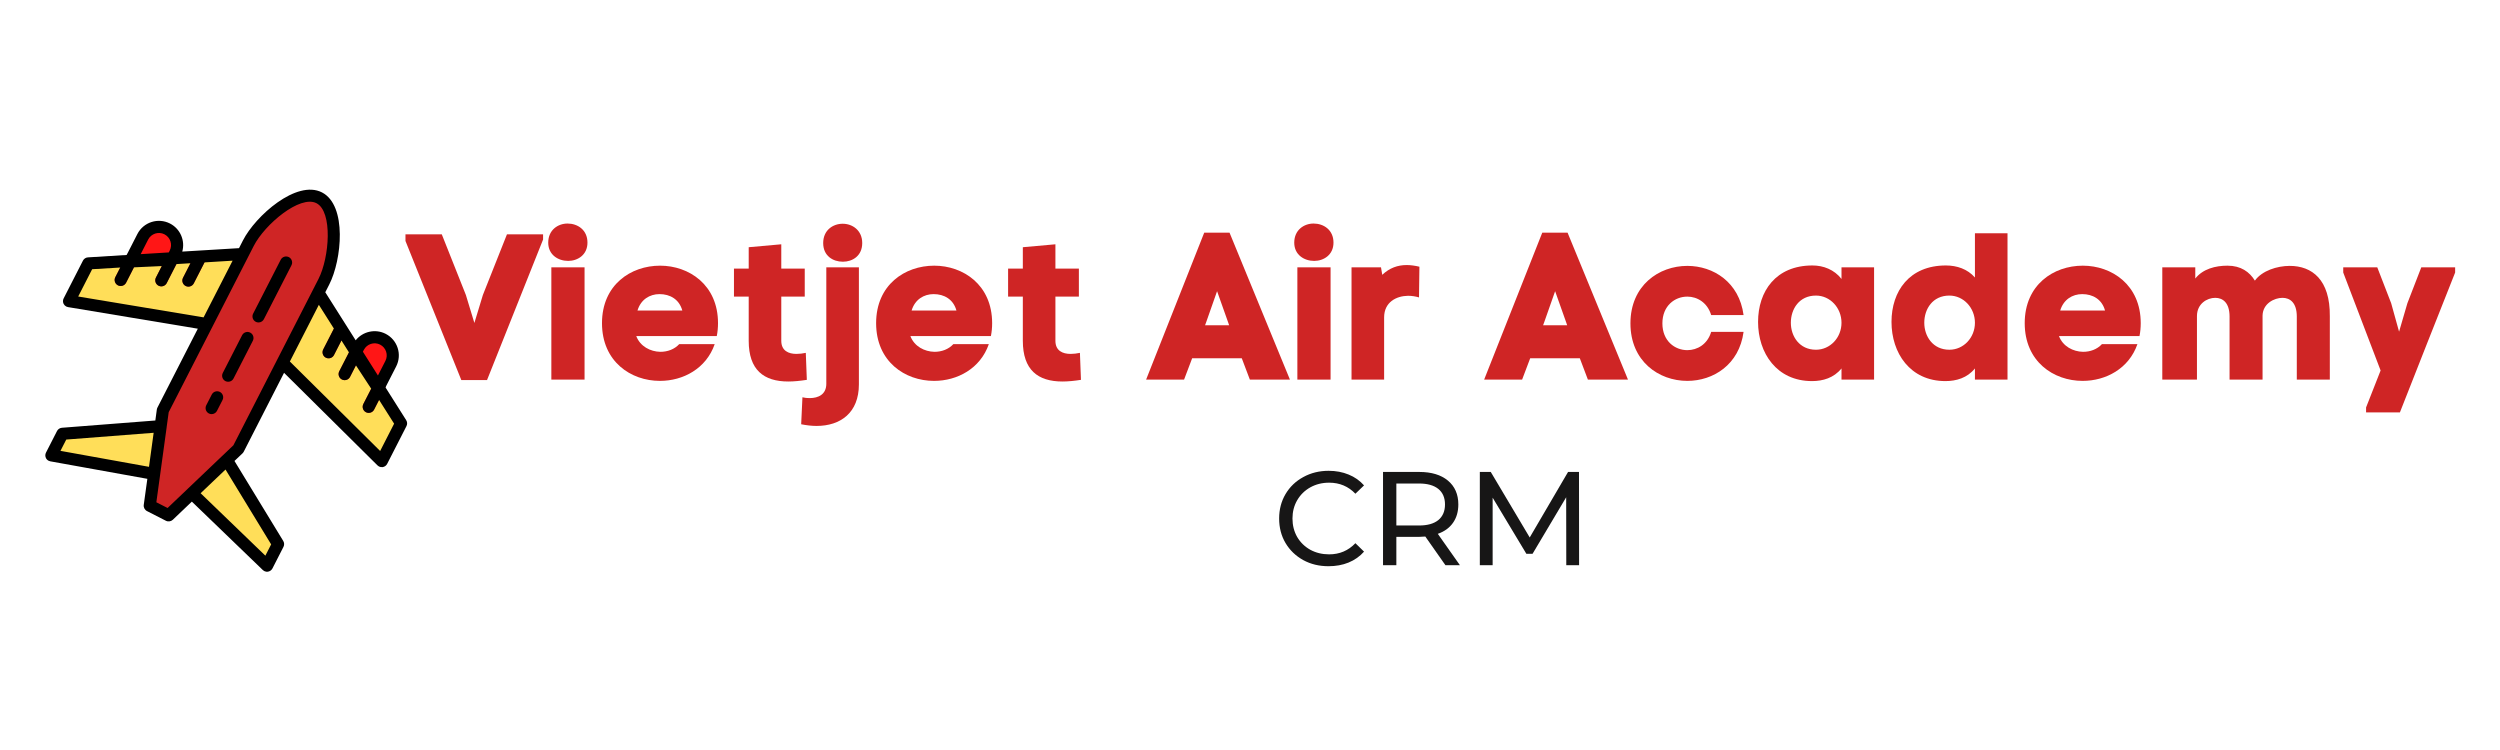
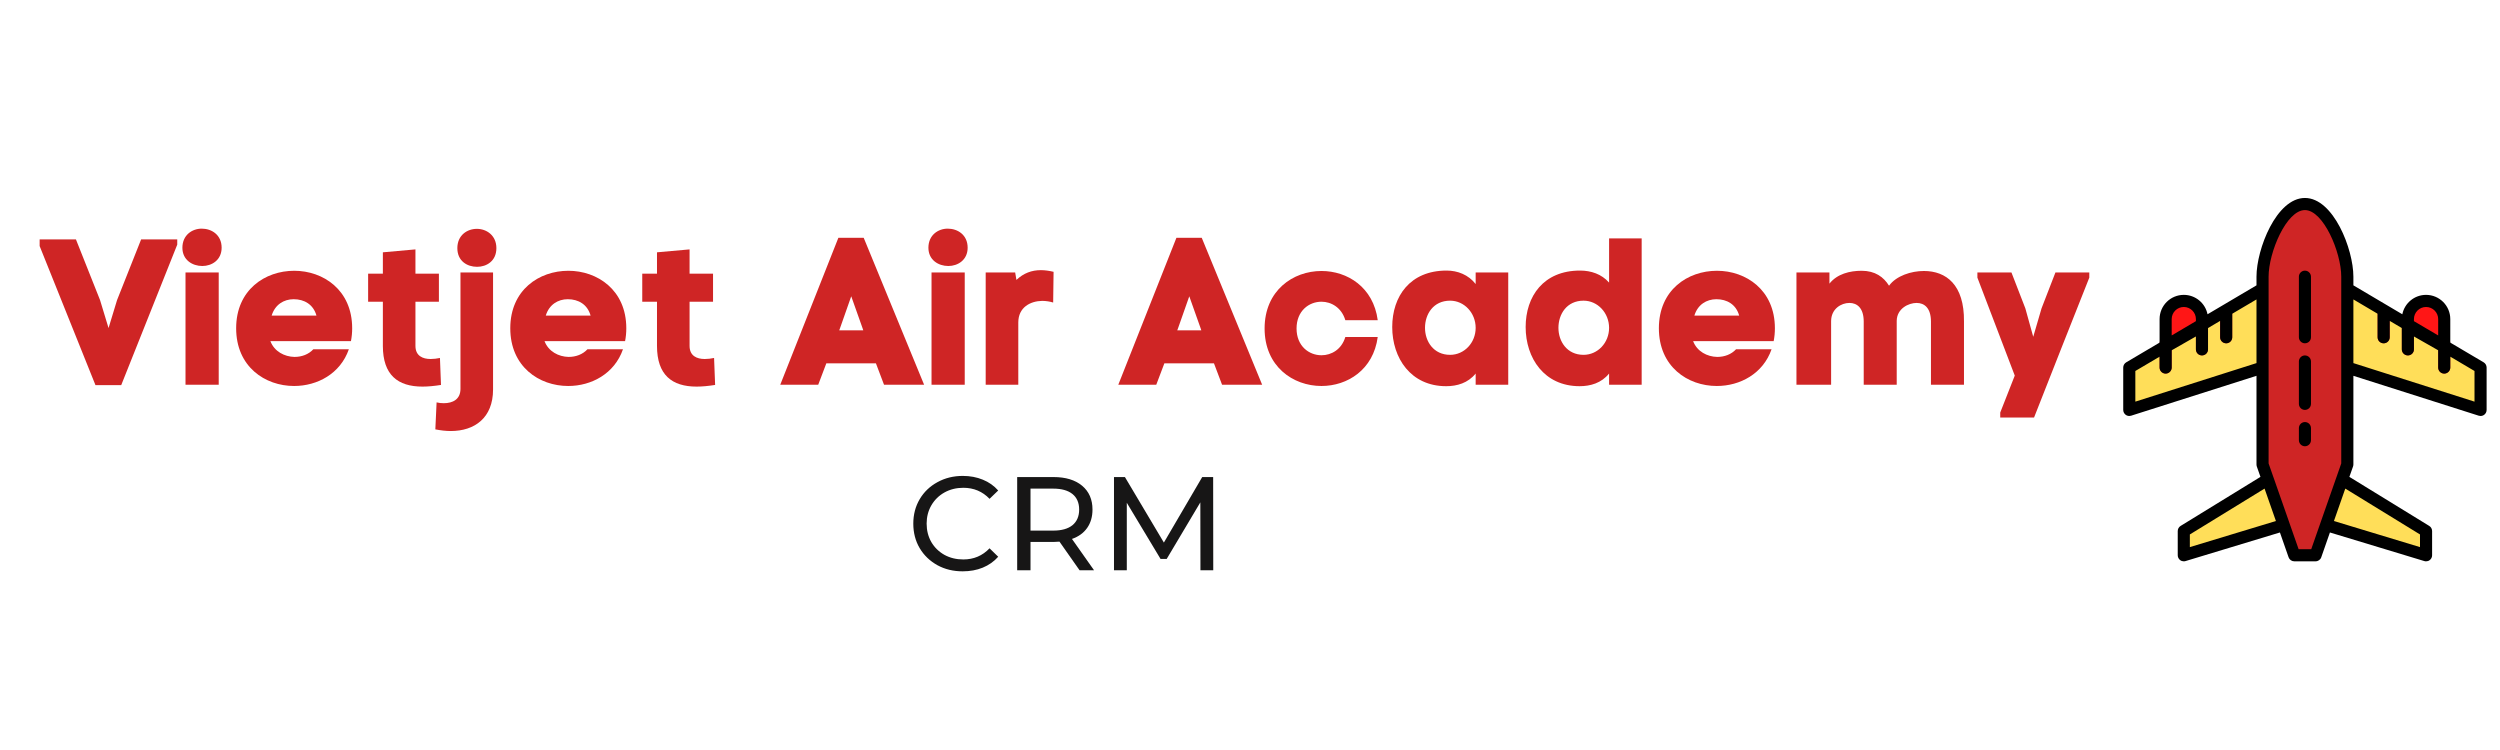
<svg xmlns="http://www.w3.org/2000/svg" width="375" viewBox="0 0 375 112.5" height="112.5" version="1.0">
  <defs>
    <clipPath id="a">
-       <path d="M 19 34 L 27 34 L 27 40 L 19 40 Z M 19 34" />
+       <path d="M 352 43 L 372.992 43 L 372.992 62 L 352 62 Z M 352 43" />
    </clipPath>
    <clipPath id="b">
-       <path d="M 24.027 16.449 L 72.555 41.273 L 47.73 89.801 L -0.797 64.977 Z M 24.027 16.449" />
-     </clipPath>
-     <clipPath id="c">
-       <path d="M 24.027 16.449 L 72.555 41.273 L 47.73 89.801 L -0.797 64.977 Z M 24.027 16.449" />
-     </clipPath>
-     <clipPath id="d">
-       <path d="M 53 50 L 59 50 L 59 59 L 53 59 Z M 53 50" />
-     </clipPath>
-     <clipPath id="e">
-       <path d="M 24.027 16.449 L 72.555 41.273 L 47.73 89.801 L -0.797 64.977 Z M 24.027 16.449" />
-     </clipPath>
-     <clipPath id="f">
-       <path d="M 24.027 16.449 L 72.555 41.273 L 47.73 89.801 L -0.797 64.977 Z M 24.027 16.449" />
-     </clipPath>
-     <clipPath id="g">
-       <path d="M 7 63 L 25 63 L 25 72 L 7 72 Z M 7 63" />
-     </clipPath>
-     <clipPath id="h">
-       <path d="M 24.027 16.449 L 72.555 41.273 L 47.73 89.801 L -0.797 64.977 Z M 24.027 16.449" />
-     </clipPath>
-     <clipPath id="i">
-       <path d="M 24.027 16.449 L 72.555 41.273 L 47.73 89.801 L -0.797 64.977 Z M 24.027 16.449" />
-     </clipPath>
-     <clipPath id="j">
-       <path d="M 28 68 L 42 68 L 42 85 L 28 85 Z M 28 68" />
-     </clipPath>
-     <clipPath id="k">
-       <path d="M 24.027 16.449 L 72.555 41.273 L 47.73 89.801 L -0.797 64.977 Z M 24.027 16.449" />
-     </clipPath>
-     <clipPath id="l">
-       <path d="M 24.027 16.449 L 72.555 41.273 L 47.73 89.801 L -0.797 64.977 Z M 24.027 16.449" />
-     </clipPath>
-     <clipPath id="m">
-       <path d="M 10 38 L 37 38 L 37 49 L 10 49 Z M 10 38" />
-     </clipPath>
-     <clipPath id="n">
-       <path d="M 24.027 16.449 L 72.555 41.273 L 47.73 89.801 L -0.797 64.977 Z M 24.027 16.449" />
-     </clipPath>
-     <clipPath id="o">
-       <path d="M 24.027 16.449 L 72.555 41.273 L 47.73 89.801 L -0.797 64.977 Z M 24.027 16.449" />
-     </clipPath>
-     <clipPath id="p">
-       <path d="M 42 43 L 61 43 L 61 70 L 42 70 Z M 42 43" />
-     </clipPath>
-     <clipPath id="q">
-       <path d="M 24.027 16.449 L 72.555 41.273 L 47.73 89.801 L -0.797 64.977 Z M 24.027 16.449" />
-     </clipPath>
-     <clipPath id="r">
-       <path d="M 24.027 16.449 L 72.555 41.273 L 47.73 89.801 L -0.797 64.977 Z M 24.027 16.449" />
-     </clipPath>
-     <clipPath id="s">
-       <path d="M 22 29 L 51 29 L 51 78 L 22 78 Z M 22 29" />
-     </clipPath>
-     <clipPath id="t">
-       <path d="M 24.027 16.449 L 72.555 41.273 L 47.73 89.801 L -0.797 64.977 Z M 24.027 16.449" />
-     </clipPath>
-     <clipPath id="u">
-       <path d="M 24.027 16.449 L 72.555 41.273 L 47.73 89.801 L -0.797 64.977 Z M 24.027 16.449" />
-     </clipPath>
-     <clipPath id="v">
-       <path d="M 37 38 L 44 38 L 44 49 L 37 49 Z M 37 38" />
-     </clipPath>
-     <clipPath id="w">
-       <path d="M 24.027 16.449 L 72.555 41.273 L 47.73 89.801 L -0.797 64.977 Z M 24.027 16.449" />
-     </clipPath>
-     <clipPath id="x">
-       <path d="M 24.027 16.449 L 72.555 41.273 L 47.73 89.801 L -0.797 64.977 Z M 24.027 16.449" />
-     </clipPath>
-     <clipPath id="y">
-       <path d="M 33 49 L 39 49 L 39 58 L 33 58 Z M 33 49" />
-     </clipPath>
-     <clipPath id="z">
-       <path d="M 24.027 16.449 L 72.555 41.273 L 47.73 89.801 L -0.797 64.977 Z M 24.027 16.449" />
-     </clipPath>
-     <clipPath id="A">
-       <path d="M 24.027 16.449 L 72.555 41.273 L 47.73 89.801 L -0.797 64.977 Z M 24.027 16.449" />
-     </clipPath>
-     <clipPath id="B">
-       <path d="M 30 58 L 34 58 L 34 63 L 30 63 Z M 30 58" />
-     </clipPath>
-     <clipPath id="C">
-       <path d="M 24.027 16.449 L 72.555 41.273 L 47.73 89.801 L -0.797 64.977 Z M 24.027 16.449" />
-     </clipPath>
-     <clipPath id="D">
-       <path d="M 24.027 16.449 L 72.555 41.273 L 47.73 89.801 L -0.797 64.977 Z M 24.027 16.449" />
-     </clipPath>
-     <clipPath id="E">
-       <path d="M 27 37 L 31 37 L 31 43 L 27 43 Z M 27 37" />
-     </clipPath>
-     <clipPath id="F">
-       <path d="M 24.027 16.449 L 72.555 41.273 L 47.73 89.801 L -0.797 64.977 Z M 24.027 16.449" />
-     </clipPath>
-     <clipPath id="G">
-       <path d="M 24.027 16.449 L 72.555 41.273 L 47.73 89.801 L -0.797 64.977 Z M 24.027 16.449" />
-     </clipPath>
-     <clipPath id="H">
-       <path d="M 23 37 L 27 37 L 27 43 L 23 43 Z M 23 37" />
-     </clipPath>
-     <clipPath id="I">
-       <path d="M 24.027 16.449 L 72.555 41.273 L 47.73 89.801 L -0.797 64.977 Z M 24.027 16.449" />
-     </clipPath>
-     <clipPath id="J">
-       <path d="M 24.027 16.449 L 72.555 41.273 L 47.73 89.801 L -0.797 64.977 Z M 24.027 16.449" />
-     </clipPath>
-     <clipPath id="K">
-       <path d="M 17 37 L 21 37 L 21 43 L 17 43 Z M 17 37" />
-     </clipPath>
-     <clipPath id="L">
-       <path d="M 24.027 16.449 L 72.555 41.273 L 47.73 89.801 L -0.797 64.977 Z M 24.027 16.449" />
-     </clipPath>
-     <clipPath id="M">
-       <path d="M 24.027 16.449 L 72.555 41.273 L 47.73 89.801 L -0.797 64.977 Z M 24.027 16.449" />
-     </clipPath>
-     <clipPath id="N">
-       <path d="M 48 48 L 52 48 L 52 54 L 48 54 Z M 48 48" />
-     </clipPath>
-     <clipPath id="O">
-       <path d="M 24.027 16.449 L 72.555 41.273 L 47.73 89.801 L -0.797 64.977 Z M 24.027 16.449" />
-     </clipPath>
-     <clipPath id="P">
-       <path d="M 24.027 16.449 L 72.555 41.273 L 47.73 89.801 L -0.797 64.977 Z M 24.027 16.449" />
-     </clipPath>
-     <clipPath id="Q">
-       <path d="M 50 51 L 55 51 L 55 58 L 50 58 Z M 50 51" />
-     </clipPath>
-     <clipPath id="R">
-       <path d="M 24.027 16.449 L 72.555 41.273 L 47.73 89.801 L -0.797 64.977 Z M 24.027 16.449" />
-     </clipPath>
-     <clipPath id="S">
-       <path d="M 24.027 16.449 L 72.555 41.273 L 47.73 89.801 L -0.797 64.977 Z M 24.027 16.449" />
-     </clipPath>
-     <clipPath id="T">
-       <path d="M 54 56 L 58 56 L 58 62 L 54 62 Z M 54 56" />
-     </clipPath>
-     <clipPath id="U">
-       <path d="M 24.027 16.449 L 72.555 41.273 L 47.73 89.801 L -0.797 64.977 Z M 24.027 16.449" />
-     </clipPath>
-     <clipPath id="V">
-       <path d="M 24.027 16.449 L 72.555 41.273 L 47.73 89.801 L -0.797 64.977 Z M 24.027 16.449" />
-     </clipPath>
-     <clipPath id="W">
-       <path d="M 6 28 L 62 28 L 62 86 L 6 86 Z M 6 28" />
-     </clipPath>
-     <clipPath id="X">
-       <path d="M 24.027 16.449 L 72.555 41.273 L 47.73 89.801 L -0.797 64.977 Z M 24.027 16.449" />
-     </clipPath>
-     <clipPath id="Y">
-       <path d="M 24.027 16.449 L 72.555 41.273 L 47.73 89.801 L -0.797 64.977 Z M 24.027 16.449" />
-     </clipPath>
-     <clipPath id="Z">
-       <path d="M 37 38 L 44 38 L 44 49 L 37 49 Z M 37 38" />
-     </clipPath>
-     <clipPath id="aa">
-       <path d="M 24.027 16.449 L 72.555 41.273 L 47.73 89.801 L -0.797 64.977 Z M 24.027 16.449" />
-     </clipPath>
-     <clipPath id="ab">
-       <path d="M 24.027 16.449 L 72.555 41.273 L 47.73 89.801 L -0.797 64.977 Z M 24.027 16.449" />
-     </clipPath>
-     <clipPath id="ac">
-       <path d="M 33 49 L 39 49 L 39 58 L 33 58 Z M 33 49" />
-     </clipPath>
-     <clipPath id="ad">
-       <path d="M 24.027 16.449 L 72.555 41.273 L 47.73 89.801 L -0.797 64.977 Z M 24.027 16.449" />
-     </clipPath>
-     <clipPath id="ae">
-       <path d="M 24.027 16.449 L 72.555 41.273 L 47.73 89.801 L -0.797 64.977 Z M 24.027 16.449" />
-     </clipPath>
-     <clipPath id="af">
-       <path d="M 30 58 L 34 58 L 34 63 L 30 63 Z M 30 58" />
-     </clipPath>
-     <clipPath id="ag">
-       <path d="M 24.027 16.449 L 72.555 41.273 L 47.73 89.801 L -0.797 64.977 Z M 24.027 16.449" />
-     </clipPath>
-     <clipPath id="ah">
-       <path d="M 24.027 16.449 L 72.555 41.273 L 47.73 89.801 L -0.797 64.977 Z M 24.027 16.449" />
+       <path d="M 318.484 29.695 L 372.992 29.695 L 372.992 84.199 L 318.484 84.199 Z M 318.484 29.695" />
    </clipPath>
  </defs>
+   <path fill="#FF1616" d="M 327.57 45.137 C 326.066 45.137 324.844 46.359 324.844 47.863 L 324.844 52.016 L 330.293 48.902 L 330.293 47.863 C 330.293 46.359 329.074 45.137 327.57 45.137" />
+   <path fill="#FF1616" d="M 363.906 45.137 C 365.414 45.137 366.633 46.359 366.633 47.863 L 366.633 52.016 L 361.184 48.902 L 361.184 47.863 C 361.184 46.359 362.402 45.137 363.906 45.137" />
+   <path fill="#FFDE59" d="M 340.172 71.922 L 327.57 79.66 L 327.57 83.293 L 342.559 78.75 L 340.172 71.922" />
+   <path fill="#FFDE59" d="M 351.305 71.922 L 363.906 79.66 L 363.906 83.293 L 348.918 78.75 L 351.305 71.922" />
+   <path fill="#FFDE59" d="M 339.379 55.129 L 319.395 61.488 L 319.395 55.129 L 339.379 43.32 L 339.379 55.129" />
  <g clip-path="url(#a)">
-     <g clip-path="url(#b)">
-       <g clip-path="url(#c)">
-         <path fill="#FF1616" d="M 25.082 34.336 C 23.742 33.652 22.102 34.18 21.414 35.52 L 19.523 39.219 L 25.793 38.93 L 26.266 38.004 C 26.953 36.664 26.422 35.02 25.082 34.336" />
-       </g>
-     </g>
+     <path fill="#FFDE59" d="M 352.098 55.129 L 372.086 61.488 L 372.086 55.129 L 352.098 43.32 L 352.098 55.129" />
  </g>
-   <g clip-path="url(#d)">
-     <g clip-path="url(#e)">
-       <g clip-path="url(#f)">
-         <path fill="#FF1616" d="M 57.434 50.887 C 58.773 51.57 59.305 53.211 58.617 54.551 L 56.727 58.25 L 53.293 52.996 L 53.766 52.07 C 54.449 50.73 56.094 50.199 57.434 50.887" />
-       </g>
-     </g>
+   <path fill="#CF2525" d="M 352.098 69.664 L 347.328 83.293 L 344.148 83.293 L 339.379 69.664 L 339.379 41.504 C 339.379 37.488 342.227 30.602 345.738 30.602 C 349.25 30.602 352.098 37.488 352.098 41.504 L 352.098 69.664" />
+   <path fill="#FF1616" d="M 345.738 51.496 C 345.238 51.496 344.832 51.09 344.832 50.59 L 344.832 41.504 C 344.832 41.004 345.238 40.594 345.738 40.594 C 346.238 40.594 346.648 41.004 346.648 41.504 L 346.648 50.59 C 346.648 51.09 346.238 51.496 345.738 51.496" />
+   <path fill="#FF1616" d="M 345.738 61.488 C 345.238 61.488 344.832 61.082 344.832 60.582 L 344.832 54.223 C 344.832 53.723 345.238 53.312 345.738 53.312 C 346.238 53.312 346.648 53.723 346.648 54.223 L 346.648 60.582 C 346.648 61.082 346.238 61.488 345.738 61.488" />
+   <path fill="#FF1616" d="M 345.738 66.941 C 345.238 66.941 344.832 66.531 344.832 66.031 L 344.832 64.215 C 344.832 63.715 345.238 63.305 345.738 63.305 C 346.238 63.305 346.648 63.715 346.648 64.215 L 346.648 66.031 C 346.648 66.531 346.238 66.941 345.738 66.941" />
+   <path fill="#CF2525" d="M 333.93 51.496 C 333.43 51.496 333.02 51.09 333.02 50.59 L 333.02 46.953 C 333.02 46.453 333.43 46.047 333.93 46.047 C 334.43 46.047 334.836 46.453 334.836 46.953 L 334.836 50.59 C 334.836 51.09 334.43 51.496 333.93 51.496" />
+   <path fill="#CF2525" d="M 330.293 53.312 C 329.793 53.312 329.387 52.906 329.387 52.406 L 329.387 48.77 C 329.387 48.27 329.793 47.863 330.293 47.863 C 330.797 47.863 331.203 48.27 331.203 48.77 L 331.203 52.406 C 331.203 52.906 330.797 53.312 330.293 53.312" />
+   <path fill="#CF2525" d="M 324.844 56.039 C 324.344 56.039 323.938 55.629 323.938 55.129 L 323.938 51.496 C 323.938 50.996 324.344 50.59 324.844 50.59 C 325.344 50.59 325.754 50.996 325.754 51.496 L 325.754 55.129 C 325.754 55.629 325.344 56.039 324.844 56.039" />
+   <path fill="#CF2525" d="M 357.547 51.496 C 357.047 51.496 356.641 51.09 356.641 50.59 L 356.641 46.953 C 356.641 46.453 357.047 46.047 357.547 46.047 C 358.051 46.047 358.457 46.453 358.457 46.953 L 358.457 50.59 C 358.457 51.09 358.051 51.496 357.547 51.496" />
+   <path fill="#CF2525" d="M 361.184 53.312 C 360.684 53.312 360.273 52.906 360.273 52.406 L 360.273 48.77 C 360.273 48.27 360.684 47.863 361.184 47.863 C 361.684 47.863 362.09 48.27 362.09 48.77 L 362.09 52.406 C 362.09 52.906 361.684 53.312 361.184 53.312" />
+   <path fill="#CF2525" d="M 366.633 56.039 C 366.133 56.039 365.727 55.629 365.727 55.129 L 365.727 51.496 C 365.727 50.996 366.133 50.59 366.633 50.59 C 367.133 50.59 367.543 50.996 367.543 51.496 L 367.543 55.129 C 367.543 55.629 367.133 56.039 366.633 56.039" />
+   <g clip-path="url(#b)">
+     <path d="M 371.176 60.246 L 353.008 54.465 L 353.008 44.914 L 356.641 47.062 L 356.641 50.59 C 356.641 51.09 357.047 51.496 357.547 51.496 C 358.051 51.496 358.457 51.09 358.457 50.59 L 358.457 48.133 L 360.273 49.207 L 360.273 52.406 C 360.273 52.906 360.684 53.312 361.184 53.312 C 361.684 53.312 362.09 52.906 362.09 52.406 L 362.09 50.469 L 365.727 52.543 L 365.727 55.129 C 365.727 55.629 366.133 56.039 366.633 56.039 C 367.133 56.039 367.543 55.629 367.543 55.129 L 367.543 53.5 L 371.176 55.648 Z M 362.09 47.863 C 362.09 46.863 362.906 46.047 363.906 46.047 C 364.91 46.047 365.727 46.863 365.727 47.863 L 365.727 50.316 L 362.09 48.172 Z M 363 80.168 L 363 82.066 L 350.09 78.152 L 351.793 73.289 Z M 348.059 78.449 C 348.059 78.449 348.059 78.449 348.059 78.453 L 346.684 82.383 L 344.793 82.383 L 343.418 78.453 C 343.418 78.449 343.418 78.449 343.418 78.449 L 341.031 71.625 C 341.031 71.621 341.027 71.621 341.027 71.621 L 340.289 69.512 L 340.289 41.504 C 340.289 37.836 342.98 31.512 345.738 31.512 C 348.496 31.512 351.188 37.836 351.188 41.504 L 351.188 69.512 L 350.453 71.621 C 350.453 71.621 350.449 71.621 350.449 71.625 Z M 328.477 82.066 L 328.477 80.168 L 339.684 73.289 L 341.387 78.152 Z M 338.473 54.465 L 320.301 60.246 L 320.301 55.648 L 323.938 53.5 L 323.938 55.129 C 323.938 55.629 324.344 56.039 324.844 56.039 C 325.344 56.039 325.754 55.629 325.754 55.129 L 325.754 52.543 L 329.387 50.469 L 329.387 52.406 C 329.387 52.906 329.793 53.312 330.293 53.312 C 330.797 53.312 331.203 52.906 331.203 52.406 L 331.203 49.207 L 333.02 48.133 L 333.02 50.59 C 333.02 51.09 333.43 51.496 333.93 51.496 C 334.43 51.496 334.836 51.09 334.836 50.59 L 334.836 47.062 L 338.473 44.914 Z M 325.754 47.863 C 325.754 46.863 326.57 46.047 327.57 46.047 C 328.57 46.047 329.387 46.863 329.387 47.863 L 329.387 48.172 L 325.754 50.316 Z M 372.547 54.348 L 367.543 51.391 L 367.543 47.863 C 367.543 45.859 365.914 44.23 363.906 44.23 C 362.152 44.23 360.684 45.48 360.348 47.141 L 353.008 42.801 L 353.008 41.504 C 353.008 37.355 350.012 29.695 345.738 29.695 C 341.465 29.695 338.473 37.355 338.473 41.504 L 338.473 42.801 L 331.129 47.141 C 330.797 45.48 329.324 44.23 327.57 44.23 C 325.562 44.23 323.938 45.859 323.938 47.863 L 323.938 51.391 L 318.934 54.348 C 318.656 54.512 318.484 54.812 318.484 55.129 L 318.484 61.488 C 318.484 61.781 318.625 62.051 318.855 62.223 C 319.012 62.336 319.203 62.398 319.395 62.398 C 319.484 62.398 319.578 62.383 319.668 62.355 L 338.473 56.371 L 338.473 69.664 C 338.473 69.77 338.488 69.867 338.52 69.969 L 339.07 71.531 L 327.094 78.887 C 326.824 79.047 326.66 79.344 326.66 79.66 L 326.66 83.293 C 326.66 83.582 326.801 83.852 327.031 84.023 C 327.188 84.141 327.379 84.199 327.57 84.199 C 327.656 84.199 327.746 84.188 327.832 84.16 L 341.988 79.871 L 343.289 83.594 C 343.418 83.957 343.762 84.199 344.148 84.199 L 347.328 84.199 C 347.715 84.199 348.059 83.957 348.188 83.594 L 349.488 79.871 L 363.645 84.16 C 363.73 84.188 363.82 84.199 363.906 84.199 C 364.098 84.199 364.293 84.141 364.449 84.023 C 364.68 83.852 364.816 83.582 364.816 83.293 L 364.816 79.66 C 364.816 79.344 364.652 79.047 364.383 78.887 L 352.406 71.531 L 352.957 69.969 C 352.988 69.867 353.008 69.77 353.008 69.664 L 353.008 56.371 L 371.812 62.355 C 371.898 62.383 371.992 62.398 372.086 62.398 C 372.277 62.398 372.465 62.336 372.621 62.223 C 372.855 62.051 372.992 61.781 372.992 61.488 L 372.992 55.129 C 372.992 54.812 372.82 54.512 372.547 54.348" />
  </g>
-   <g clip-path="url(#g)">
-     <g clip-path="url(#h)">
-       <g clip-path="url(#i)">
-         <path fill="#FFDE59" d="M 24.102 63.922 L 9.359 65.07 L 7.707 68.305 L 23.117 71.086 L 24.102 63.922" />
-       </g>
-     </g>
-   </g>
-   <g clip-path="url(#j)">
-     <g clip-path="url(#k)">
-       <g clip-path="url(#l)">
-         <path fill="#FFDE59" d="M 34.016 68.992 L 41.711 81.617 L 40.059 84.855 L 28.781 73.984 L 34.016 68.992" />
-       </g>
-     </g>
-   </g>
-   <g clip-path="url(#m)">
-     <g clip-path="url(#n)">
-       <g clip-path="url(#o)">
-         <path fill="#FFDE59" d="M 31.047 48.609 L 10.355 45.172 L 13.25 39.508 L 36.422 38.098 L 31.047 48.609" />
-       </g>
-     </g>
-   </g>
-   <g clip-path="url(#p)">
-     <g clip-path="url(#q)">
-       <g clip-path="url(#r)">
-         <path fill="#FFDE59" d="M 42.367 54.402 L 57.266 69.168 L 60.16 63.504 L 47.746 43.891 L 42.367 54.402" />
-       </g>
-     </g>
-   </g>
-   <g clip-path="url(#s)">
-     <g clip-path="url(#t)">
-       <g clip-path="url(#u)">
-         <path fill="#CF2525" d="M 35.75 67.344 L 25.297 77.305 L 22.465 75.855 L 24.426 61.551 L 37.25 36.48 C 39.078 32.906 44.75 28.07 47.879 29.668 C 51.004 31.27 50.402 38.699 48.574 42.27 L 35.75 67.344" />
-       </g>
-     </g>
-   </g>
-   <g clip-path="url(#v)">
-     <g clip-path="url(#w)">
-       <g clip-path="url(#x)">
-         <path fill="#FF1616" d="M 38.363 48.273 C 37.918 48.043 37.738 47.496 37.965 47.051 L 42.105 38.961 C 42.332 38.516 42.879 38.34 43.328 38.566 C 43.773 38.793 43.949 39.344 43.723 39.789 L 39.586 47.875 C 39.355 48.32 38.809 48.5 38.363 48.273" />
-       </g>
-     </g>
-   </g>
-   <g clip-path="url(#y)">
-     <g clip-path="url(#z)">
-       <g clip-path="url(#A)">
-         <path fill="#FF1616" d="M 33.812 57.168 C 33.363 56.941 33.188 56.391 33.414 55.945 L 36.312 50.285 C 36.539 49.84 37.09 49.66 37.535 49.891 C 37.98 50.117 38.156 50.668 37.93 51.113 L 35.031 56.773 C 34.805 57.219 34.258 57.395 33.812 57.168" />
-       </g>
-     </g>
-   </g>
-   <g clip-path="url(#B)">
-     <g clip-path="url(#C)">
-       <g clip-path="url(#D)">
-         <path fill="#FF1616" d="M 31.328 62.02 C 30.883 61.793 30.707 61.242 30.934 60.797 L 31.762 59.18 C 31.988 58.734 32.539 58.559 32.984 58.785 C 33.43 59.016 33.605 59.562 33.379 60.008 L 32.551 61.625 C 32.324 62.07 31.773 62.25 31.328 62.02" />
-       </g>
-     </g>
-   </g>
-   <g clip-path="url(#E)">
-     <g clip-path="url(#F)">
-       <g clip-path="url(#G)">
-         <path fill="#CF2525" d="M 27.848 42.895 C 27.402 42.664 27.223 42.117 27.453 41.672 L 29.105 38.438 C 29.336 37.988 29.883 37.812 30.328 38.039 C 30.773 38.27 30.953 38.816 30.727 39.262 L 29.07 42.5 C 28.844 42.945 28.293 43.121 27.848 42.895" />
-       </g>
-     </g>
-   </g>
-   <g clip-path="url(#H)">
-     <g clip-path="url(#I)">
-       <g clip-path="url(#J)">
-         <path fill="#CF2525" d="M 23.785 42.855 C 23.34 42.629 23.16 42.078 23.391 41.633 L 25.043 38.398 C 25.273 37.953 25.82 37.773 26.266 38.004 C 26.711 38.23 26.891 38.781 26.664 39.227 L 25.008 42.461 C 24.781 42.906 24.23 43.082 23.785 42.855" />
-       </g>
-     </g>
-   </g>
-   <g clip-path="url(#K)">
-     <g clip-path="url(#L)">
-       <g clip-path="url(#M)">
-         <path fill="#CF2525" d="M 17.691 42.801 C 17.246 42.57 17.066 42.023 17.297 41.578 L 18.949 38.344 C 19.18 37.898 19.727 37.719 20.172 37.945 C 20.617 38.176 20.797 38.723 20.566 39.168 L 18.914 42.406 C 18.684 42.852 18.137 43.027 17.691 42.801" />
-       </g>
-     </g>
-   </g>
-   <g clip-path="url(#N)">
-     <g clip-path="url(#O)">
-       <g clip-path="url(#P)">
-         <path fill="#CF2525" d="M 48.875 53.648 C 48.43 53.422 48.254 52.875 48.48 52.426 L 50.137 49.191 C 50.363 48.746 50.914 48.57 51.359 48.797 C 51.805 49.023 51.98 49.574 51.754 50.02 L 50.098 53.254 C 49.871 53.699 49.32 53.879 48.875 53.648" />
-       </g>
-     </g>
-   </g>
-   <g clip-path="url(#Q)">
-     <g clip-path="url(#R)">
-       <g clip-path="url(#S)">
-         <path fill="#CF2525" d="M 51.285 56.922 C 50.84 56.695 50.66 56.145 50.887 55.699 L 52.543 52.465 C 52.77 52.02 53.32 51.844 53.766 52.07 C 54.211 52.297 54.391 52.848 54.16 53.293 L 52.508 56.527 C 52.277 56.973 51.73 57.152 51.285 56.922" />
-       </g>
-     </g>
-   </g>
-   <g clip-path="url(#T)">
-     <g clip-path="url(#U)">
-       <g clip-path="url(#V)">
-         <path fill="#CF2525" d="M 54.895 61.832 C 54.449 61.605 54.273 61.055 54.5 60.609 L 56.156 57.375 C 56.383 56.93 56.934 56.75 57.379 56.98 C 57.824 57.207 58 57.754 57.773 58.203 L 56.117 61.438 C 55.891 61.883 55.34 62.059 54.895 61.832" />
-       </g>
-     </g>
-   </g>
-   <g clip-path="url(#W)">
-     <g clip-path="url(#X)">
-       <g clip-path="url(#Y)">
-         <path d="M 57.023 67.648 L 43.48 54.227 L 47.828 45.723 L 50.086 49.289 L 48.48 52.426 C 48.254 52.875 48.43 53.422 48.875 53.648 C 49.32 53.879 49.871 53.699 50.098 53.254 L 51.215 51.07 L 52.344 52.855 L 50.887 55.699 C 50.66 56.145 50.84 56.695 51.285 56.922 C 51.73 57.152 52.277 56.973 52.508 56.527 L 53.387 54.801 L 55.68 58.305 L 54.5 60.609 C 54.273 61.055 54.449 61.605 54.895 61.832 C 55.34 62.059 55.891 61.883 56.117 61.438 L 56.859 59.984 L 59.117 63.551 Z M 54.574 52.484 C 55.031 51.594 56.129 51.238 57.02 51.695 C 57.91 52.148 58.266 53.246 57.809 54.137 L 56.691 56.324 L 54.434 52.758 Z M 40.672 81.656 L 39.805 83.352 L 30.094 73.984 L 33.828 70.43 Z M 28.152 73.324 C 28.152 73.324 28.152 73.324 28.152 73.328 L 25.137 76.199 L 23.453 75.34 L 24.02 71.215 C 24.02 71.211 24.02 71.211 24.02 71.211 L 25.004 64.047 C 25.004 64.043 25 64.043 25 64.043 L 25.305 61.828 L 38.059 36.895 C 39.73 33.625 45.008 29.223 47.465 30.477 C 49.918 31.734 49.438 38.59 47.766 41.859 L 35.008 66.793 L 33.391 68.336 C 33.391 68.336 33.391 68.332 33.387 68.336 Z M 9.07 67.629 L 9.938 65.934 L 23.047 64.918 L 22.348 70.023 Z M 30.539 47.605 L 11.73 44.477 L 13.824 40.383 L 18.039 40.129 L 17.297 41.578 C 17.066 42.023 17.246 42.57 17.691 42.801 C 18.137 43.027 18.684 42.852 18.914 42.406 L 20.09 40.102 L 24.273 39.91 L 23.391 41.633 C 23.16 42.078 23.34 42.629 23.785 42.855 C 24.23 43.082 24.781 42.906 25.008 42.461 L 26.465 39.613 L 28.57 39.484 L 27.453 41.672 C 27.223 42.117 27.402 42.664 27.848 42.895 C 28.293 43.121 28.844 42.945 29.07 42.5 L 30.676 39.359 L 34.891 39.102 Z M 22.223 35.934 C 22.68 35.043 23.777 34.688 24.668 35.145 C 25.559 35.602 25.914 36.699 25.457 37.59 L 25.316 37.863 L 21.105 38.121 Z M 60.926 63.02 L 57.82 58.105 L 59.426 54.965 C 60.34 53.18 59.633 50.988 57.848 50.074 C 56.285 49.277 54.406 49.723 53.352 51.047 L 48.793 43.84 L 49.383 42.684 C 51.273 38.992 52.094 30.809 48.293 28.859 C 44.488 26.914 38.332 32.371 36.441 36.066 L 35.852 37.223 L 27.34 37.738 C 27.797 36.109 27.059 34.328 25.496 33.527 C 23.711 32.613 21.52 33.32 20.605 35.105 L 19 38.246 L 13.195 38.605 C 12.875 38.621 12.59 38.812 12.441 39.094 L 9.547 44.758 C 9.414 45.016 9.414 45.32 9.543 45.582 C 9.633 45.754 9.77 45.891 9.941 45.98 C 10.023 46.02 10.113 46.051 10.203 46.066 L 29.672 49.305 L 23.617 61.137 C 23.57 61.23 23.539 61.324 23.523 61.43 L 23.301 63.074 L 9.289 64.164 C 8.977 64.188 8.695 64.375 8.551 64.656 L 6.898 67.891 C 6.766 68.148 6.766 68.449 6.891 68.711 C 6.977 68.887 7.121 69.027 7.293 69.113 C 7.371 69.152 7.457 69.184 7.543 69.199 L 22.102 71.824 L 21.562 75.734 C 21.512 76.113 21.707 76.488 22.051 76.664 L 24.883 78.113 C 25.227 78.289 25.645 78.227 25.922 77.965 L 28.777 75.242 L 39.426 85.508 C 39.492 85.57 39.562 85.621 39.645 85.664 C 39.812 85.75 40.012 85.785 40.203 85.75 C 40.488 85.699 40.734 85.523 40.867 85.266 L 42.52 82.031 C 42.664 81.75 42.652 81.414 42.488 81.145 L 35.172 69.145 L 36.375 68.004 C 36.449 67.93 36.512 67.848 36.559 67.758 L 42.609 55.922 L 56.629 69.812 C 56.695 69.879 56.77 69.934 56.852 69.977 C 57.023 70.062 57.219 70.094 57.406 70.066 C 57.695 70.016 57.941 69.84 58.074 69.582 L 60.969 63.918 C 61.117 63.633 61.102 63.293 60.926 63.02" />
-       </g>
-     </g>
-   </g>
-   <g clip-path="url(#Z)">
-     <g clip-path="url(#aa)">
-       <g clip-path="url(#ab)">
-         <path d="M 43.328 38.566 C 42.879 38.34 42.332 38.516 42.105 38.961 L 37.965 47.051 C 37.738 47.496 37.918 48.043 38.363 48.273 C 38.809 48.5 39.355 48.32 39.586 47.875 L 43.723 39.789 C 43.949 39.344 43.773 38.793 43.328 38.566" />
-       </g>
-     </g>
-   </g>
-   <g clip-path="url(#ac)">
-     <g clip-path="url(#ad)">
-       <g clip-path="url(#ae)">
-         <path d="M 37.535 49.891 C 37.09 49.66 36.539 49.84 36.312 50.285 L 33.414 55.945 C 33.188 56.391 33.363 56.941 33.812 57.168 C 34.258 57.395 34.805 57.219 35.031 56.773 L 37.93 51.113 C 38.156 50.668 37.98 50.117 37.535 49.891" />
-       </g>
-     </g>
-   </g>
-   <g clip-path="url(#af)">
-     <g clip-path="url(#ag)">
-       <g clip-path="url(#ah)">
-         <path d="M 32.984 58.785 C 32.539 58.559 31.988 58.734 31.762 59.18 L 30.934 60.797 C 30.707 61.242 30.883 61.793 31.328 62.02 C 31.773 62.25 32.324 62.07 32.551 61.625 L 33.379 60.008 C 33.605 59.562 33.43 59.016 32.984 58.785" />
+   <path d="M 345.738 40.594 C 345.238 40.594 344.832 41.004 344.832 41.504 L 344.832 50.59 C 344.832 51.09 345.238 51.496 345.738 51.496 C 346.238 51.496 346.648 51.09 346.648 50.59 L 346.648 41.504 C 346.648 41.004 346.238 40.594 345.738 40.594" />
+   <path d="M 345.738 53.312 C 345.238 53.312 344.832 53.723 344.832 54.223 L 344.832 60.582 C 344.832 61.082 345.238 61.488 345.738 61.488 C 346.238 61.488 346.648 61.082 346.648 60.582 L 346.648 54.223 C 346.648 53.723 346.238 53.312 345.738 53.312" />
+   <path d="M 345.738 63.305 C 345.238 63.305 344.832 63.715 344.832 64.215 L 344.832 66.031 C 344.832 66.531 345.238 66.941 345.738 66.941 C 346.238 66.941 346.648 66.531 346.648 66.031 L 346.648 64.215 C 346.648 63.715 346.238 63.305 345.738 63.305" />
+   <g fill="#171616">
+     <g>
+       <g>
+         <path d="M 8.359 0.156 C 6.953 0.156 5.688 -0.148 4.562 -0.766 C 3.438 -1.391 2.551 -2.242 1.906 -3.328 C 1.27 -4.41 0.953 -5.633 0.953 -7 C 0.953 -8.352 1.27 -9.57 1.906 -10.656 C 2.551 -11.75 3.441 -12.602 4.578 -13.219 C 5.711 -13.844 6.977 -14.156 8.375 -14.156 C 9.469 -14.156 10.469 -13.969 11.375 -13.594 C 12.281 -13.227 13.051 -12.688 13.688 -11.969 L 12.391 -10.719 C 11.336 -11.82 10.023 -12.375 8.453 -12.375 C 7.41 -12.375 6.469 -12.141 5.625 -11.672 C 4.789 -11.203 4.133 -10.555 3.656 -9.734 C 3.188 -8.922 2.953 -8.008 2.953 -7 C 2.953 -5.977 3.188 -5.055 3.656 -4.234 C 4.133 -3.422 4.789 -2.781 5.625 -2.312 C 6.469 -1.852 7.41 -1.625 8.453 -1.625 C 10.016 -1.625 11.328 -2.18 12.391 -3.297 L 13.688 -2.031 C 13.051 -1.312 12.273 -0.766 11.359 -0.391 C 10.453 -0.023 9.453 0.156 8.359 0.156 Z M 8.359 0.156" transform="translate(136.042 85.543)" />
      </g>
    </g>
  </g>
  <g fill="#171616">
    <g>
      <g>
-         <path d="M 8.359 0.156 C 6.953 0.156 5.688 -0.148 4.562 -0.766 C 3.438 -1.391 2.551 -2.242 1.906 -3.328 C 1.27 -4.41 0.953 -5.633 0.953 -7 C 0.953 -8.352 1.27 -9.57 1.906 -10.656 C 2.551 -11.75 3.441 -12.602 4.578 -13.219 C 5.711 -13.844 6.977 -14.156 8.375 -14.156 C 9.469 -14.156 10.469 -13.969 11.375 -13.594 C 12.281 -13.227 13.051 -12.688 13.688 -11.969 L 12.391 -10.719 C 11.336 -11.82 10.023 -12.375 8.453 -12.375 C 7.41 -12.375 6.469 -12.141 5.625 -11.672 C 4.789 -11.203 4.133 -10.555 3.656 -9.734 C 3.188 -8.922 2.953 -8.008 2.953 -7 C 2.953 -5.977 3.188 -5.055 3.656 -4.234 C 4.133 -3.422 4.789 -2.781 5.625 -2.312 C 6.469 -1.852 7.41 -1.625 8.453 -1.625 C 10.016 -1.625 11.328 -2.18 12.391 -3.297 L 13.688 -2.031 C 13.051 -1.312 12.273 -0.766 11.359 -0.391 C 10.453 -0.023 9.453 0.156 8.359 0.156 Z M 8.359 0.156" transform="translate(190.918 84.777)" />
+         <path d="M 11.453 0 L 8.438 -4.297 C 8.062 -4.266 7.766 -4.25 7.547 -4.25 L 4.094 -4.25 L 4.094 0 L 2.094 0 L 2.094 -13.984 L 7.547 -13.984 C 9.359 -13.984 10.785 -13.551 11.828 -12.688 C 12.867 -11.82 13.391 -10.629 13.391 -9.109 C 13.391 -8.035 13.125 -7.117 12.594 -6.359 C 12.062 -5.598 11.301 -5.047 10.312 -4.703 L 13.625 0 Z M 7.5 -5.953 C 8.758 -5.953 9.723 -6.223 10.391 -6.766 C 11.055 -7.316 11.391 -8.098 11.391 -9.109 C 11.391 -10.117 11.055 -10.895 10.391 -11.438 C 9.723 -11.977 8.758 -12.25 7.5 -12.25 L 4.094 -12.25 L 4.094 -5.953 Z M 7.5 -5.953" transform="translate(150.483 85.543)" />
      </g>
    </g>
  </g>
  <g fill="#171616">
    <g>
      <g>
-         <path d="M 11.453 0 L 8.438 -4.297 C 8.062 -4.266 7.766 -4.25 7.547 -4.25 L 4.094 -4.25 L 4.094 0 L 2.094 0 L 2.094 -13.984 L 7.547 -13.984 C 9.359 -13.984 10.785 -13.551 11.828 -12.688 C 12.867 -11.82 13.391 -10.629 13.391 -9.109 C 13.391 -8.035 13.125 -7.117 12.594 -6.359 C 12.062 -5.598 11.301 -5.047 10.312 -4.703 L 13.625 0 Z M 7.5 -5.953 C 8.758 -5.953 9.723 -6.223 10.391 -6.766 C 11.055 -7.316 11.391 -8.098 11.391 -9.109 C 11.391 -10.117 11.055 -10.895 10.391 -11.438 C 9.723 -11.977 8.758 -12.25 7.5 -12.25 L 4.094 -12.25 L 4.094 -5.953 Z M 7.5 -5.953" transform="translate(205.359 84.777)" />
-       </g>
-     </g>
-   </g>
-   <g fill="#171616">
-     <g>
-       <g>
-         <path d="M 15.062 0 L 15.047 -10.188 L 10 -1.703 L 9.078 -1.703 L 4.016 -10.125 L 4.016 0 L 2.094 0 L 2.094 -13.984 L 3.734 -13.984 L 9.578 -4.156 L 15.328 -13.984 L 16.969 -13.984 L 16.984 0 Z M 15.062 0" transform="translate(219.88 84.777)" />
+         <path d="M 15.062 0 L 15.047 -10.188 L 10 -1.703 L 9.078 -1.703 L 4.016 -10.125 L 4.016 0 L 2.094 0 L 2.094 -13.984 L 3.734 -13.984 L 9.578 -4.156 L 15.328 -13.984 L 16.969 -13.984 L 16.984 0 Z M 15.062 0" transform="translate(165.004 85.543)" />
      </g>
    </g>
  </g>
  <g fill="#CF2525">
    <g>
      <g>
-         <path d="M 0.531 -21.797 L 0.531 -20.801 L 8.906 0.062 L 12.766 0.062 L 21.172 -21.016 L 21.172 -21.797 L 15.754 -21.797 L 12.145 -12.703 L 10.867 -8.5 L 9.59 -12.703 L 5.977 -21.797 Z M 0.531 -21.797" transform="translate(60.29 56.945)" />
+         <path d="M 0.531 -21.797 L 0.531 -20.801 L 8.906 0.062 L 12.766 0.062 L 21.172 -21.016 L 21.172 -21.797 L 15.754 -21.797 L 12.145 -12.703 L 10.867 -8.5 L 9.59 -12.703 L 5.977 -21.797 Z M 0.531 -21.797" transform="translate(5.415 57.71)" />
      </g>
    </g>
  </g>
  <g fill="#CF2525">
    <g>
      <g>
-         <path d="M 0.684 -20.551 C 0.684 -18.715 2.18 -17.809 3.676 -17.809 C 5.105 -17.809 6.57 -18.715 6.57 -20.551 C 6.57 -22.48 5.074 -23.414 3.582 -23.414 C 2.148 -23.414 0.684 -22.449 0.684 -20.551 Z M 1.152 -16.844 L 6.133 -16.844 L 6.133 0 L 1.152 0 Z M 1.152 -16.844" transform="translate(81.55 56.945)" />
+         <path d="M 0.684 -20.551 C 0.684 -18.715 2.18 -17.809 3.676 -17.809 C 5.105 -17.809 6.57 -18.715 6.57 -20.551 C 6.57 -22.48 5.074 -23.414 3.582 -23.414 C 2.148 -23.414 0.684 -22.449 0.684 -20.551 Z M 1.152 -16.844 L 6.133 -16.844 L 6.133 0 L 1.152 0 Z M 1.152 -16.844" transform="translate(26.675 57.71)" />
      </g>
    </g>
  </g>
  <g fill="#CF2525">
    <g>
      <g>
-         <path d="M 17.809 -8.469 C 17.809 -14.23 13.449 -17.094 9.121 -17.094 C 4.734 -17.094 0.406 -14.23 0.406 -8.469 C 0.406 -2.707 4.734 0.188 9.094 0.188 C 12.578 0.188 16.035 -1.648 17.312 -5.324 L 11.988 -5.324 C 11.27 -4.547 10.242 -4.172 9.152 -4.172 C 7.66 -4.203 6.133 -4.98 5.543 -6.539 L 17.625 -6.539 C 17.746 -7.16 17.809 -7.785 17.809 -8.469 Z M 12.453 -10.367 L 5.73 -10.367 C 6.227 -12.02 7.566 -12.828 9.031 -12.828 C 10.617 -12.828 11.988 -12.051 12.453 -10.367 Z M 12.453 -10.367" transform="translate(89.893 56.945)" />
+         <path d="M 17.809 -8.469 C 17.809 -14.23 13.449 -17.094 9.121 -17.094 C 4.734 -17.094 0.406 -14.23 0.406 -8.469 C 0.406 -2.707 4.734 0.188 9.094 0.188 C 12.578 0.188 16.035 -1.648 17.312 -5.324 L 11.988 -5.324 C 11.27 -4.547 10.242 -4.172 9.152 -4.172 C 7.66 -4.203 6.133 -4.98 5.543 -6.539 L 17.625 -6.539 C 17.746 -7.16 17.809 -7.785 17.809 -8.469 Z M 12.453 -10.367 L 5.73 -10.367 C 6.227 -12.02 7.566 -12.828 9.031 -12.828 C 10.617 -12.828 11.988 -12.051 12.453 -10.367 Z M 12.453 -10.367" transform="translate(35.017 57.71)" />
      </g>
    </g>
  </g>
  <g fill="#CF2525">
    <g>
      <g>
-         <path d="M 11.211 0.031 L 11.055 -4.016 C 10.617 -3.922 10.121 -3.859 9.652 -3.859 C 8.469 -3.859 7.379 -4.328 7.379 -5.824 L 7.379 -12.453 L 10.898 -12.453 L 10.898 -16.656 L 7.379 -16.656 L 7.379 -20.301 L 2.492 -19.863 L 2.492 -16.656 L 0.281 -16.656 L 0.281 -12.453 L 2.492 -12.453 L 2.492 -5.824 C 2.492 -1.465 4.734 0.281 8.438 0.281 C 9.277 0.281 10.211 0.188 11.211 0.031 Z M 11.211 0.031" transform="translate(109.814 56.945)" />
+         <path d="M 11.211 0.031 L 11.055 -4.016 C 10.617 -3.922 10.121 -3.859 9.652 -3.859 C 8.469 -3.859 7.379 -4.328 7.379 -5.824 L 7.379 -12.453 L 10.898 -12.453 L 10.898 -16.656 L 7.379 -16.656 L 7.379 -20.301 L 2.492 -19.863 L 2.492 -16.656 L 0.281 -16.656 L 0.281 -12.453 L 2.492 -12.453 L 2.492 -5.824 C 2.492 -1.465 4.734 0.281 8.438 0.281 C 9.277 0.281 10.211 0.188 11.211 0.031 Z M 11.211 0.031" transform="translate(54.938 57.71)" />
      </g>
    </g>
  </g>
  <g fill="#CF2525">
    <g>
      <g>
-         <path d="M 0.746 -20.488 C 0.746 -18.559 2.211 -17.688 3.707 -17.688 C 5.137 -17.688 6.602 -18.559 6.602 -20.488 C 6.602 -22.418 5.105 -23.383 3.676 -23.383 C 2.211 -23.383 0.746 -22.418 0.746 -20.488 Z M 1.215 0.621 L 1.215 -16.844 L 6.102 -16.844 L 6.102 0.715 C 6.102 4.98 3.332 6.945 -0.25 6.945 C -0.996 6.945 -1.742 6.852 -2.555 6.695 L -2.367 2.648 C -2.023 2.738 -1.648 2.77 -1.277 2.77 C 0.031 2.77 1.215 2.211 1.215 0.621 Z M 1.215 0.621" transform="translate(122.732 56.945)" />
+         <path d="M 0.746 -20.488 C 0.746 -18.559 2.211 -17.688 3.707 -17.688 C 5.137 -17.688 6.602 -18.559 6.602 -20.488 C 6.602 -22.418 5.105 -23.383 3.676 -23.383 C 2.211 -23.383 0.746 -22.418 0.746 -20.488 Z M 1.215 0.621 L 1.215 -16.844 L 6.102 -16.844 L 6.102 0.715 C 6.102 4.98 3.332 6.945 -0.25 6.945 C -0.996 6.945 -1.742 6.852 -2.555 6.695 L -2.367 2.648 C -2.023 2.738 -1.648 2.77 -1.277 2.77 C 0.031 2.77 1.215 2.211 1.215 0.621 Z M 1.215 0.621" transform="translate(67.856 57.71)" />
      </g>
    </g>
  </g>
  <g fill="#CF2525">
    <g>
      <g>
-         <path d="M 17.809 -8.469 C 17.809 -14.23 13.449 -17.094 9.121 -17.094 C 4.734 -17.094 0.406 -14.23 0.406 -8.469 C 0.406 -2.707 4.734 0.188 9.094 0.188 C 12.578 0.188 16.035 -1.648 17.312 -5.324 L 11.988 -5.324 C 11.27 -4.547 10.242 -4.172 9.152 -4.172 C 7.66 -4.203 6.133 -4.98 5.543 -6.539 L 17.625 -6.539 C 17.746 -7.16 17.809 -7.785 17.809 -8.469 Z M 12.453 -10.367 L 5.73 -10.367 C 6.227 -12.02 7.566 -12.828 9.031 -12.828 C 10.617 -12.828 11.988 -12.051 12.453 -10.367 Z M 12.453 -10.367" transform="translate(131.012 56.945)" />
+         <path d="M 17.809 -8.469 C 17.809 -14.23 13.449 -17.094 9.121 -17.094 C 4.734 -17.094 0.406 -14.23 0.406 -8.469 C 0.406 -2.707 4.734 0.188 9.094 0.188 C 12.578 0.188 16.035 -1.648 17.312 -5.324 L 11.988 -5.324 C 11.27 -4.547 10.242 -4.172 9.152 -4.172 C 7.66 -4.203 6.133 -4.98 5.543 -6.539 L 17.625 -6.539 C 17.746 -7.16 17.809 -7.785 17.809 -8.469 Z M 12.453 -10.367 L 5.73 -10.367 C 6.227 -12.02 7.566 -12.828 9.031 -12.828 C 10.617 -12.828 11.988 -12.051 12.453 -10.367 Z M 12.453 -10.367" transform="translate(76.136 57.71)" />
      </g>
    </g>
  </g>
  <g fill="#CF2525">
    <g>
      <g>
-         <path d="M 11.211 0.031 L 11.055 -4.016 C 10.617 -3.922 10.121 -3.859 9.652 -3.859 C 8.469 -3.859 7.379 -4.328 7.379 -5.824 L 7.379 -12.453 L 10.898 -12.453 L 10.898 -16.656 L 7.379 -16.656 L 7.379 -20.301 L 2.492 -19.863 L 2.492 -16.656 L 0.281 -16.656 L 0.281 -12.453 L 2.492 -12.453 L 2.492 -5.824 C 2.492 -1.465 4.734 0.281 8.438 0.281 C 9.277 0.281 10.211 0.188 11.211 0.031 Z M 11.211 0.031" transform="translate(150.933 56.945)" />
+         <path d="M 11.211 0.031 L 11.055 -4.016 C 10.617 -3.922 10.121 -3.859 9.652 -3.859 C 8.469 -3.859 7.379 -4.328 7.379 -5.824 L 7.379 -12.453 L 10.898 -12.453 L 10.898 -16.656 L 7.379 -16.656 L 7.379 -20.301 L 2.492 -19.863 L 2.492 -16.656 L 0.281 -16.656 L 0.281 -12.453 L 2.492 -12.453 L 2.492 -5.824 C 2.492 -1.465 4.734 0.281 8.438 0.281 C 9.277 0.281 10.211 0.188 11.211 0.031 Z M 11.211 0.031" transform="translate(96.057 57.71)" />
      </g>
    </g>
  </g>
  <g fill="#CF2525">
    <g>
      <g>
-         <path d="M 8.969 -22.043 L 0.25 0 L 5.945 0 L 7.16 -3.207 L 14.602 -3.207 L 15.816 0 L 21.828 0 L 12.766 -22.043 Z M 10.898 -13.266 L 12.578 -8.531 L 12.703 -8.156 L 9.094 -8.156 L 9.277 -8.656 Z M 10.898 -13.266" transform="translate(171.664 56.945)" />
+         <path d="M 8.969 -22.043 L 0.25 0 L 5.945 0 L 7.16 -3.207 L 14.602 -3.207 L 15.816 0 L 21.828 0 L 12.766 -22.043 Z M 10.898 -13.266 L 12.578 -8.531 L 12.703 -8.156 L 9.094 -8.156 L 9.277 -8.656 Z M 10.898 -13.266" transform="translate(116.788 57.71)" />
      </g>
    </g>
  </g>
  <g fill="#CF2525">
    <g>
      <g>
-         <path d="M 0.684 -20.551 C 0.684 -18.715 2.18 -17.809 3.676 -17.809 C 5.105 -17.809 6.57 -18.715 6.57 -20.551 C 6.57 -22.48 5.074 -23.414 3.582 -23.414 C 2.148 -23.414 0.684 -22.449 0.684 -20.551 Z M 1.152 -16.844 L 6.133 -16.844 L 6.133 0 L 1.152 0 Z M 1.152 -16.844" transform="translate(193.453 56.945)" />
+         <path d="M 0.684 -20.551 C 0.684 -18.715 2.18 -17.809 3.676 -17.809 C 5.105 -17.809 6.57 -18.715 6.57 -20.551 C 6.57 -22.48 5.074 -23.414 3.582 -23.414 C 2.148 -23.414 0.684 -22.449 0.684 -20.551 Z M 1.152 -16.844 L 6.133 -16.844 L 6.133 0 L 1.152 0 Z M 1.152 -16.844" transform="translate(138.577 57.71)" />
      </g>
    </g>
  </g>
  <g fill="#CF2525">
    <g>
      <g>
-         <path d="M 5.543 -15.723 L 5.355 -16.844 L 0.934 -16.844 L 0.934 0 L 5.824 0 L 5.824 -9.34 C 5.824 -11.613 7.629 -12.547 9.402 -12.578 C 9.965 -12.578 10.555 -12.484 11.055 -12.332 L 11.117 -16.938 C 10.461 -17.094 9.809 -17.188 9.215 -17.188 C 7.848 -17.188 6.633 -16.75 5.543 -15.723 Z M 5.543 -15.723" transform="translate(201.795 56.945)" />
+         <path d="M 5.543 -15.723 L 5.355 -16.844 L 0.934 -16.844 L 0.934 0 L 5.824 0 L 5.824 -9.34 C 5.824 -11.613 7.629 -12.547 9.402 -12.578 C 9.965 -12.578 10.555 -12.484 11.055 -12.332 L 11.117 -16.938 C 10.461 -17.094 9.809 -17.188 9.215 -17.188 C 7.848 -17.188 6.633 -16.75 5.543 -15.723 Z M 5.543 -15.723" transform="translate(146.92 57.71)" />
      </g>
    </g>
  </g>
  <g fill="#CF2525">
    <g>
      <g>
-         <path d="M 8.969 -22.043 L 0.25 0 L 5.945 0 L 7.16 -3.207 L 14.602 -3.207 L 15.816 0 L 21.828 0 L 12.766 -22.043 Z M 10.898 -13.266 L 12.578 -8.531 L 12.703 -8.156 L 9.094 -8.156 L 9.277 -8.656 Z M 10.898 -13.266" transform="translate(222.37 56.945)" />
+         <path d="M 8.969 -22.043 L 0.25 0 L 5.945 0 L 7.16 -3.207 L 14.602 -3.207 L 15.816 0 L 21.828 0 L 12.766 -22.043 Z M 10.898 -13.266 L 12.578 -8.531 L 12.703 -8.156 L 9.094 -8.156 L 9.277 -8.656 Z M 10.898 -13.266" transform="translate(167.494 57.71)" />
      </g>
    </g>
  </g>
  <g fill="#CF2525">
    <g>
      <g>
-         <path d="M 17.375 -7.16 L 12.516 -7.16 C 11.957 -5.293 10.43 -4.422 8.938 -4.422 C 7.066 -4.422 5.199 -5.793 5.199 -8.438 C 5.199 -11.086 7.066 -12.453 8.938 -12.453 C 10.43 -12.453 11.957 -11.551 12.516 -9.684 L 17.375 -9.684 C 16.719 -14.633 12.828 -17.062 8.938 -17.062 C 4.672 -17.062 0.406 -14.137 0.406 -8.438 C 0.406 -2.738 4.672 0.188 8.938 0.188 C 12.828 0.188 16.719 -2.242 17.375 -7.16 Z M 17.375 -7.16" transform="translate(244.16 56.945)" />
+         <path d="M 17.375 -7.16 L 12.516 -7.16 C 11.957 -5.293 10.43 -4.422 8.938 -4.422 C 7.066 -4.422 5.199 -5.793 5.199 -8.438 C 5.199 -11.086 7.066 -12.453 8.938 -12.453 C 10.43 -12.453 11.957 -11.551 12.516 -9.684 L 17.375 -9.684 C 16.719 -14.633 12.828 -17.062 8.938 -17.062 C 4.672 -17.062 0.406 -14.137 0.406 -8.438 C 0.406 -2.738 4.672 0.188 8.938 0.188 C 12.828 0.188 16.719 -2.242 17.375 -7.16 Z M 17.375 -7.16" transform="translate(189.284 57.71)" />
      </g>
    </g>
  </g>
  <g fill="#CF2525">
    <g>
      <g>
-         <path d="M 8.594 -17.125 C 3.113 -17.125 0.438 -13.266 0.438 -8.656 C 0.438 -4.016 3.207 0.219 8.531 0.219 C 10.152 0.219 11.801 -0.25 12.953 -1.68 L 12.953 0 L 17.84 0 L 17.84 -16.844 L 12.953 -16.844 L 12.953 -15.102 C 11.863 -16.504 10.242 -17.125 8.594 -17.125 Z M 9.121 -4.484 C 6.633 -4.484 5.355 -6.508 5.355 -8.531 C 5.355 -10.586 6.602 -12.609 9.121 -12.609 C 11.242 -12.609 12.953 -10.773 12.953 -8.531 C 12.953 -6.289 11.242 -4.484 9.121 -4.484 Z M 9.121 -4.484" transform="translate(263.272 56.945)" />
+         <path d="M 8.594 -17.125 C 3.113 -17.125 0.438 -13.266 0.438 -8.656 C 0.438 -4.016 3.207 0.219 8.531 0.219 C 10.152 0.219 11.801 -0.25 12.953 -1.68 L 12.953 0 L 17.84 0 L 17.84 -16.844 L 12.953 -16.844 L 12.953 -15.102 C 11.863 -16.504 10.242 -17.125 8.594 -17.125 Z M 9.121 -4.484 C 6.633 -4.484 5.355 -6.508 5.355 -8.531 C 5.355 -10.586 6.602 -12.609 9.121 -12.609 C 11.242 -12.609 12.953 -10.773 12.953 -8.531 C 12.953 -6.289 11.242 -4.484 9.121 -4.484 Z M 9.121 -4.484" transform="translate(208.396 57.71)" />
      </g>
    </g>
  </g>
  <g fill="#CF2525">
    <g>
      <g>
-         <path d="M 8.594 -17.125 C 3.113 -17.125 0.438 -13.266 0.438 -8.656 C 0.438 -4.016 3.207 0.219 8.531 0.219 C 10.152 0.219 11.801 -0.25 12.953 -1.68 L 12.953 0 L 17.84 0 L 17.84 -21.953 L 12.953 -21.953 L 12.953 -15.32 C 11.832 -16.598 10.242 -17.125 8.594 -17.125 Z M 9.121 -4.484 C 6.633 -4.484 5.355 -6.508 5.355 -8.531 C 5.355 -10.586 6.602 -12.609 9.121 -12.609 C 11.242 -12.609 12.953 -10.773 12.953 -8.531 C 12.953 -6.289 11.242 -4.484 9.121 -4.484 Z M 9.121 -4.484" transform="translate(283.287 56.945)" />
+         <path d="M 8.594 -17.125 C 3.113 -17.125 0.438 -13.266 0.438 -8.656 C 0.438 -4.016 3.207 0.219 8.531 0.219 C 10.152 0.219 11.801 -0.25 12.953 -1.68 L 12.953 0 L 17.84 0 L 17.84 -21.953 L 12.953 -21.953 L 12.953 -15.32 C 11.832 -16.598 10.242 -17.125 8.594 -17.125 Z M 9.121 -4.484 C 6.633 -4.484 5.355 -6.508 5.355 -8.531 C 5.355 -10.586 6.602 -12.609 9.121 -12.609 C 11.242 -12.609 12.953 -10.773 12.953 -8.531 C 12.953 -6.289 11.242 -4.484 9.121 -4.484 Z M 9.121 -4.484" transform="translate(228.41 57.71)" />
      </g>
    </g>
  </g>
  <g fill="#CF2525">
    <g>
      <g>
-         <path d="M 17.809 -8.469 C 17.809 -14.23 13.449 -17.094 9.121 -17.094 C 4.734 -17.094 0.406 -14.23 0.406 -8.469 C 0.406 -2.707 4.734 0.188 9.094 0.188 C 12.578 0.188 16.035 -1.648 17.312 -5.324 L 11.988 -5.324 C 11.27 -4.547 10.242 -4.172 9.152 -4.172 C 7.66 -4.203 6.133 -4.98 5.543 -6.539 L 17.625 -6.539 C 17.746 -7.16 17.809 -7.785 17.809 -8.469 Z M 12.453 -10.367 L 5.73 -10.367 C 6.227 -12.02 7.566 -12.828 9.031 -12.828 C 10.617 -12.828 11.988 -12.051 12.453 -10.367 Z M 12.453 -10.367" transform="translate(303.301 56.945)" />
+         <path d="M 17.809 -8.469 C 17.809 -14.23 13.449 -17.094 9.121 -17.094 C 4.734 -17.094 0.406 -14.23 0.406 -8.469 C 0.406 -2.707 4.734 0.188 9.094 0.188 C 12.578 0.188 16.035 -1.648 17.312 -5.324 L 11.988 -5.324 C 11.27 -4.547 10.242 -4.172 9.152 -4.172 C 7.66 -4.203 6.133 -4.98 5.543 -6.539 L 17.625 -6.539 C 17.746 -7.16 17.809 -7.785 17.809 -8.469 Z M 12.453 -10.367 L 5.73 -10.367 C 6.227 -12.02 7.566 -12.828 9.031 -12.828 C 10.617 -12.828 11.988 -12.051 12.453 -10.367 Z M 12.453 -10.367" transform="translate(248.425 57.71)" />
      </g>
    </g>
  </g>
  <g fill="#CF2525">
    <g>
      <g>
-         <path d="M 6.07 -15.164 L 6.07 -16.844 L 1.121 -16.844 L 1.121 0 L 6.32 0 L 6.32 -9.527 C 6.32 -11.395 7.848 -12.27 9.062 -12.27 C 10.211 -12.27 11.211 -11.52 11.211 -9.465 L 11.211 0 L 16.16 0 L 16.16 -9.59 C 16.191 -11.426 17.934 -12.27 19.148 -12.27 C 20.301 -12.27 21.297 -11.52 21.297 -9.465 L 21.297 0 L 26.25 0 L 26.25 -9.496 C 26.309 -15.008 23.57 -17.062 20.238 -17.062 C 18.34 -17.062 16.098 -16.348 15.008 -14.852 C 14.199 -16.16 12.922 -17.094 10.898 -17.094 C 9.121 -17.094 7.223 -16.625 6.07 -15.164 Z M 6.07 -15.164" transform="translate(323.223 56.945)" />
+         <path d="M 6.07 -15.164 L 6.07 -16.844 L 1.121 -16.844 L 1.121 0 L 6.32 0 L 6.32 -9.527 C 6.32 -11.395 7.848 -12.27 9.062 -12.27 C 10.211 -12.27 11.211 -11.52 11.211 -9.465 L 11.211 0 L 16.16 0 L 16.16 -9.59 C 16.191 -11.426 17.934 -12.27 19.148 -12.27 C 20.301 -12.27 21.297 -11.52 21.297 -9.465 L 21.297 0 L 26.25 0 L 26.25 -9.496 C 26.309 -15.008 23.57 -17.062 20.238 -17.062 C 18.34 -17.062 16.098 -16.348 15.008 -14.852 C 14.199 -16.16 12.922 -17.094 10.898 -17.094 C 9.121 -17.094 7.223 -16.625 6.07 -15.164 Z M 6.07 -15.164" transform="translate(268.347 57.71)" />
      </g>
    </g>
  </g>
  <g fill="#CF2525">
    <g>
      <g>
-         <path d="M 16.598 -16.066 L 16.598 -16.844 L 11.52 -16.844 L 9.434 -11.457 L 8.188 -7.191 L 7.004 -11.457 L 4.918 -16.844 L -0.188 -16.844 L -0.188 -16.066 L 5.418 -1.371 L 3.238 4.172 L 3.238 4.918 L 8.312 4.918 C 11.055 -2.086 13.824 -9.062 16.598 -16.066 Z M 16.598 -16.066" transform="translate(351.673 56.945)" />
+         <path d="M 16.598 -16.066 L 16.598 -16.844 L 11.52 -16.844 L 9.434 -11.457 L 8.188 -7.191 L 7.004 -11.457 L 4.918 -16.844 L -0.188 -16.844 L -0.188 -16.066 L 5.418 -1.371 L 3.238 4.172 L 3.238 4.918 L 8.312 4.918 C 11.055 -2.086 13.824 -9.062 16.598 -16.066 Z M 16.598 -16.066" transform="translate(296.797 57.71)" />
      </g>
    </g>
  </g>
</svg>
